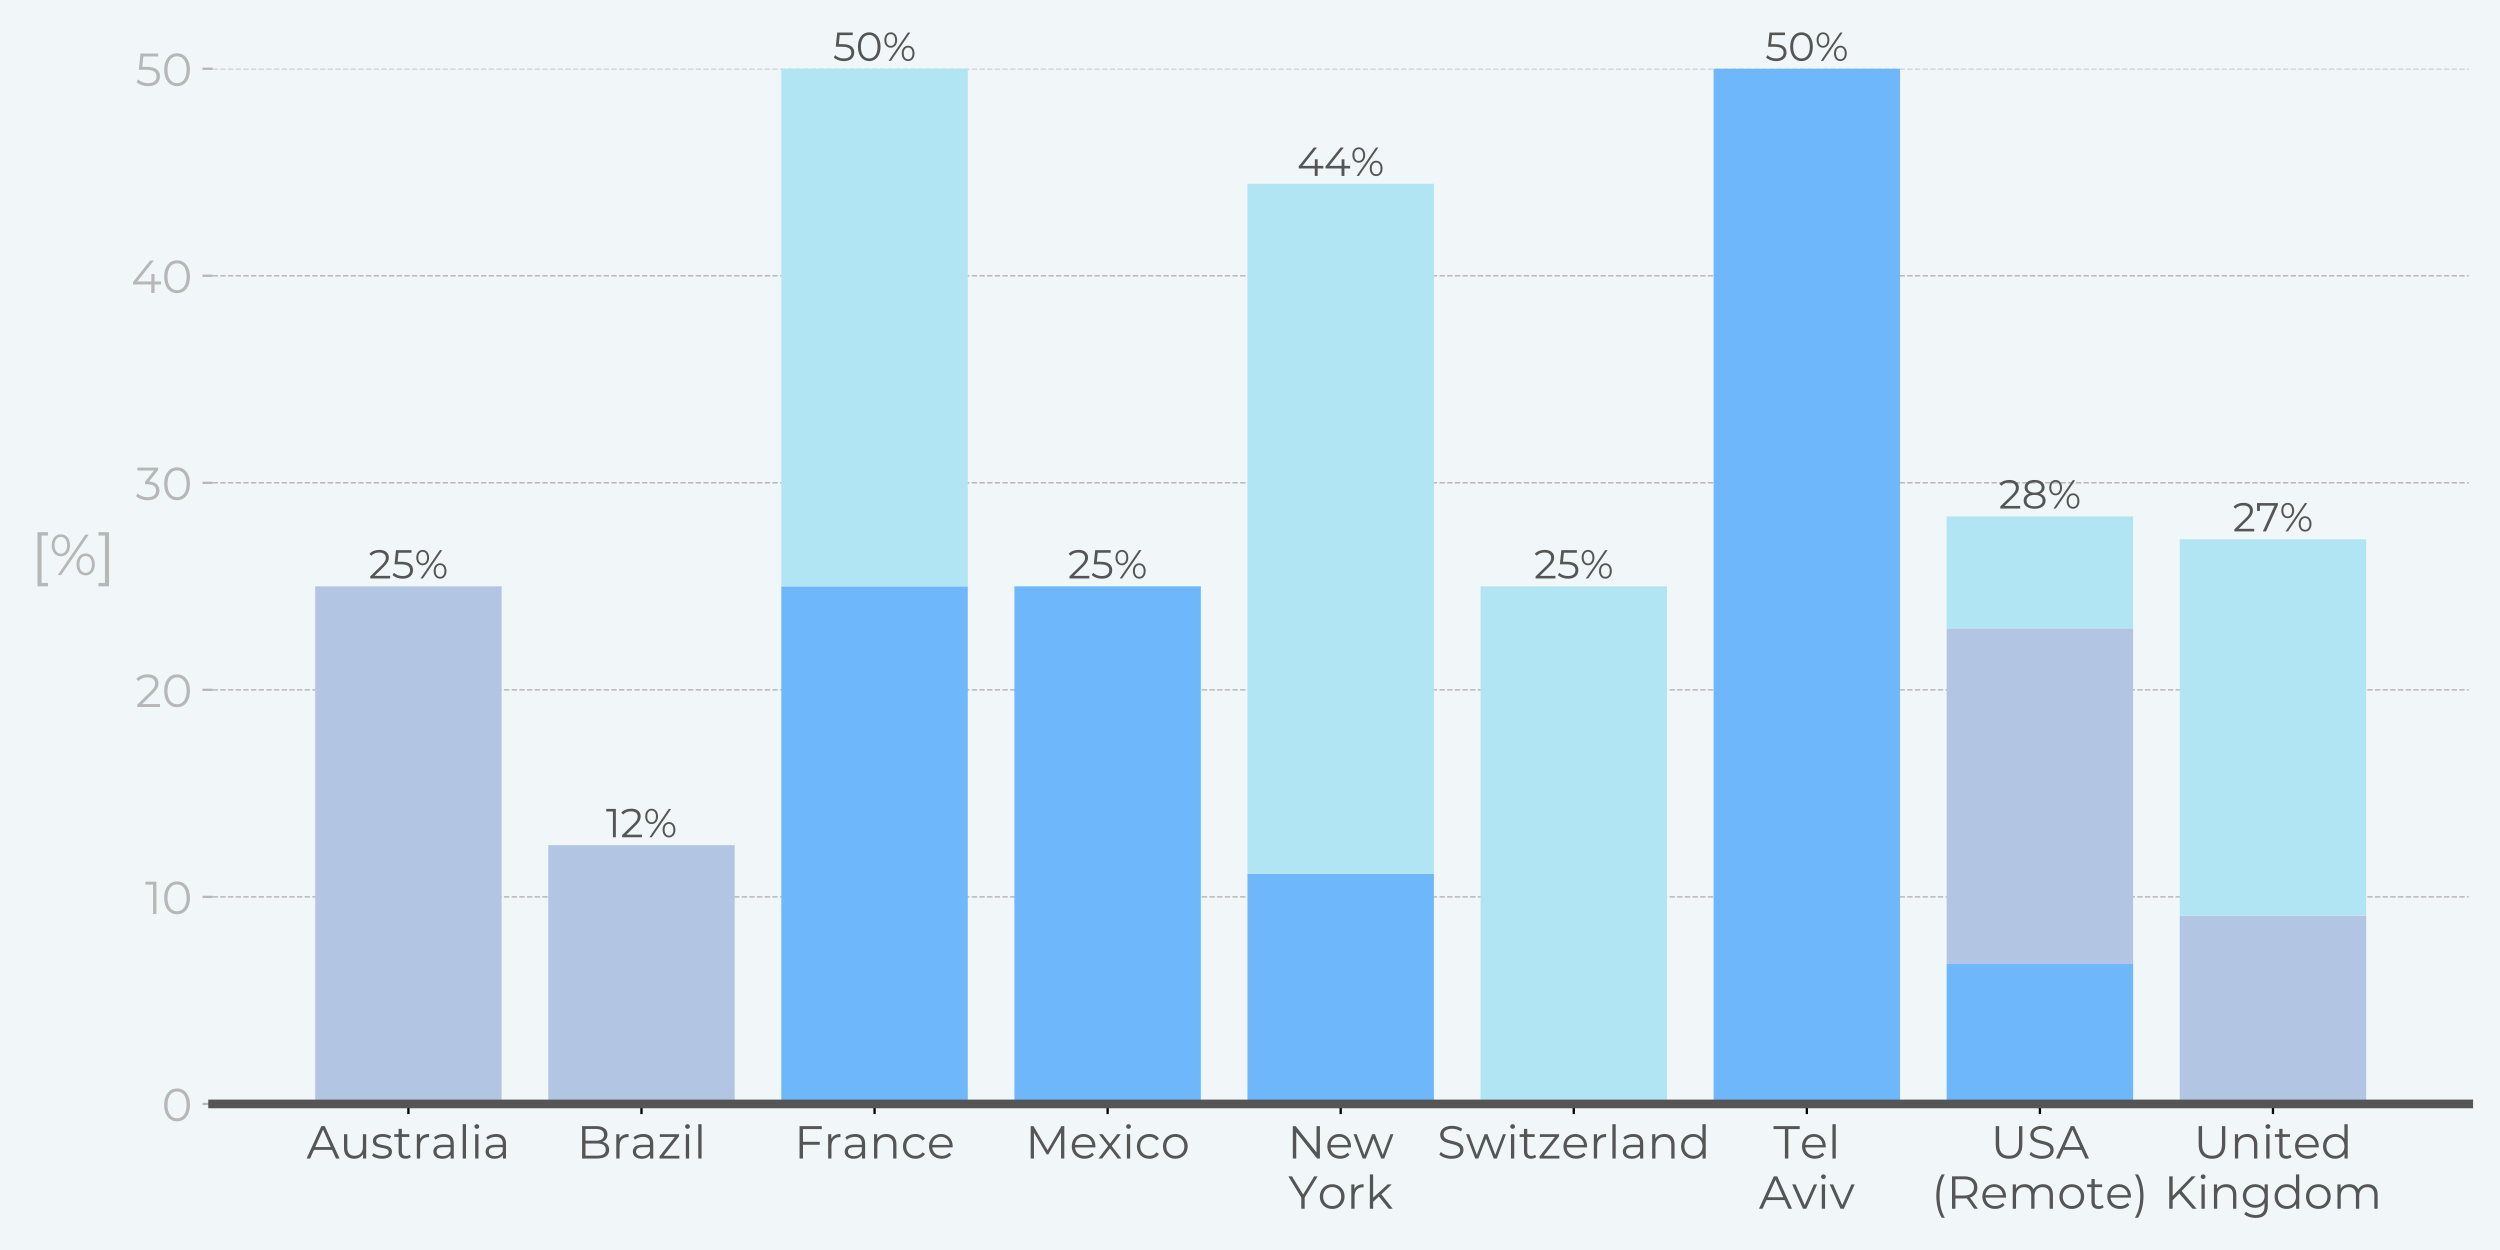
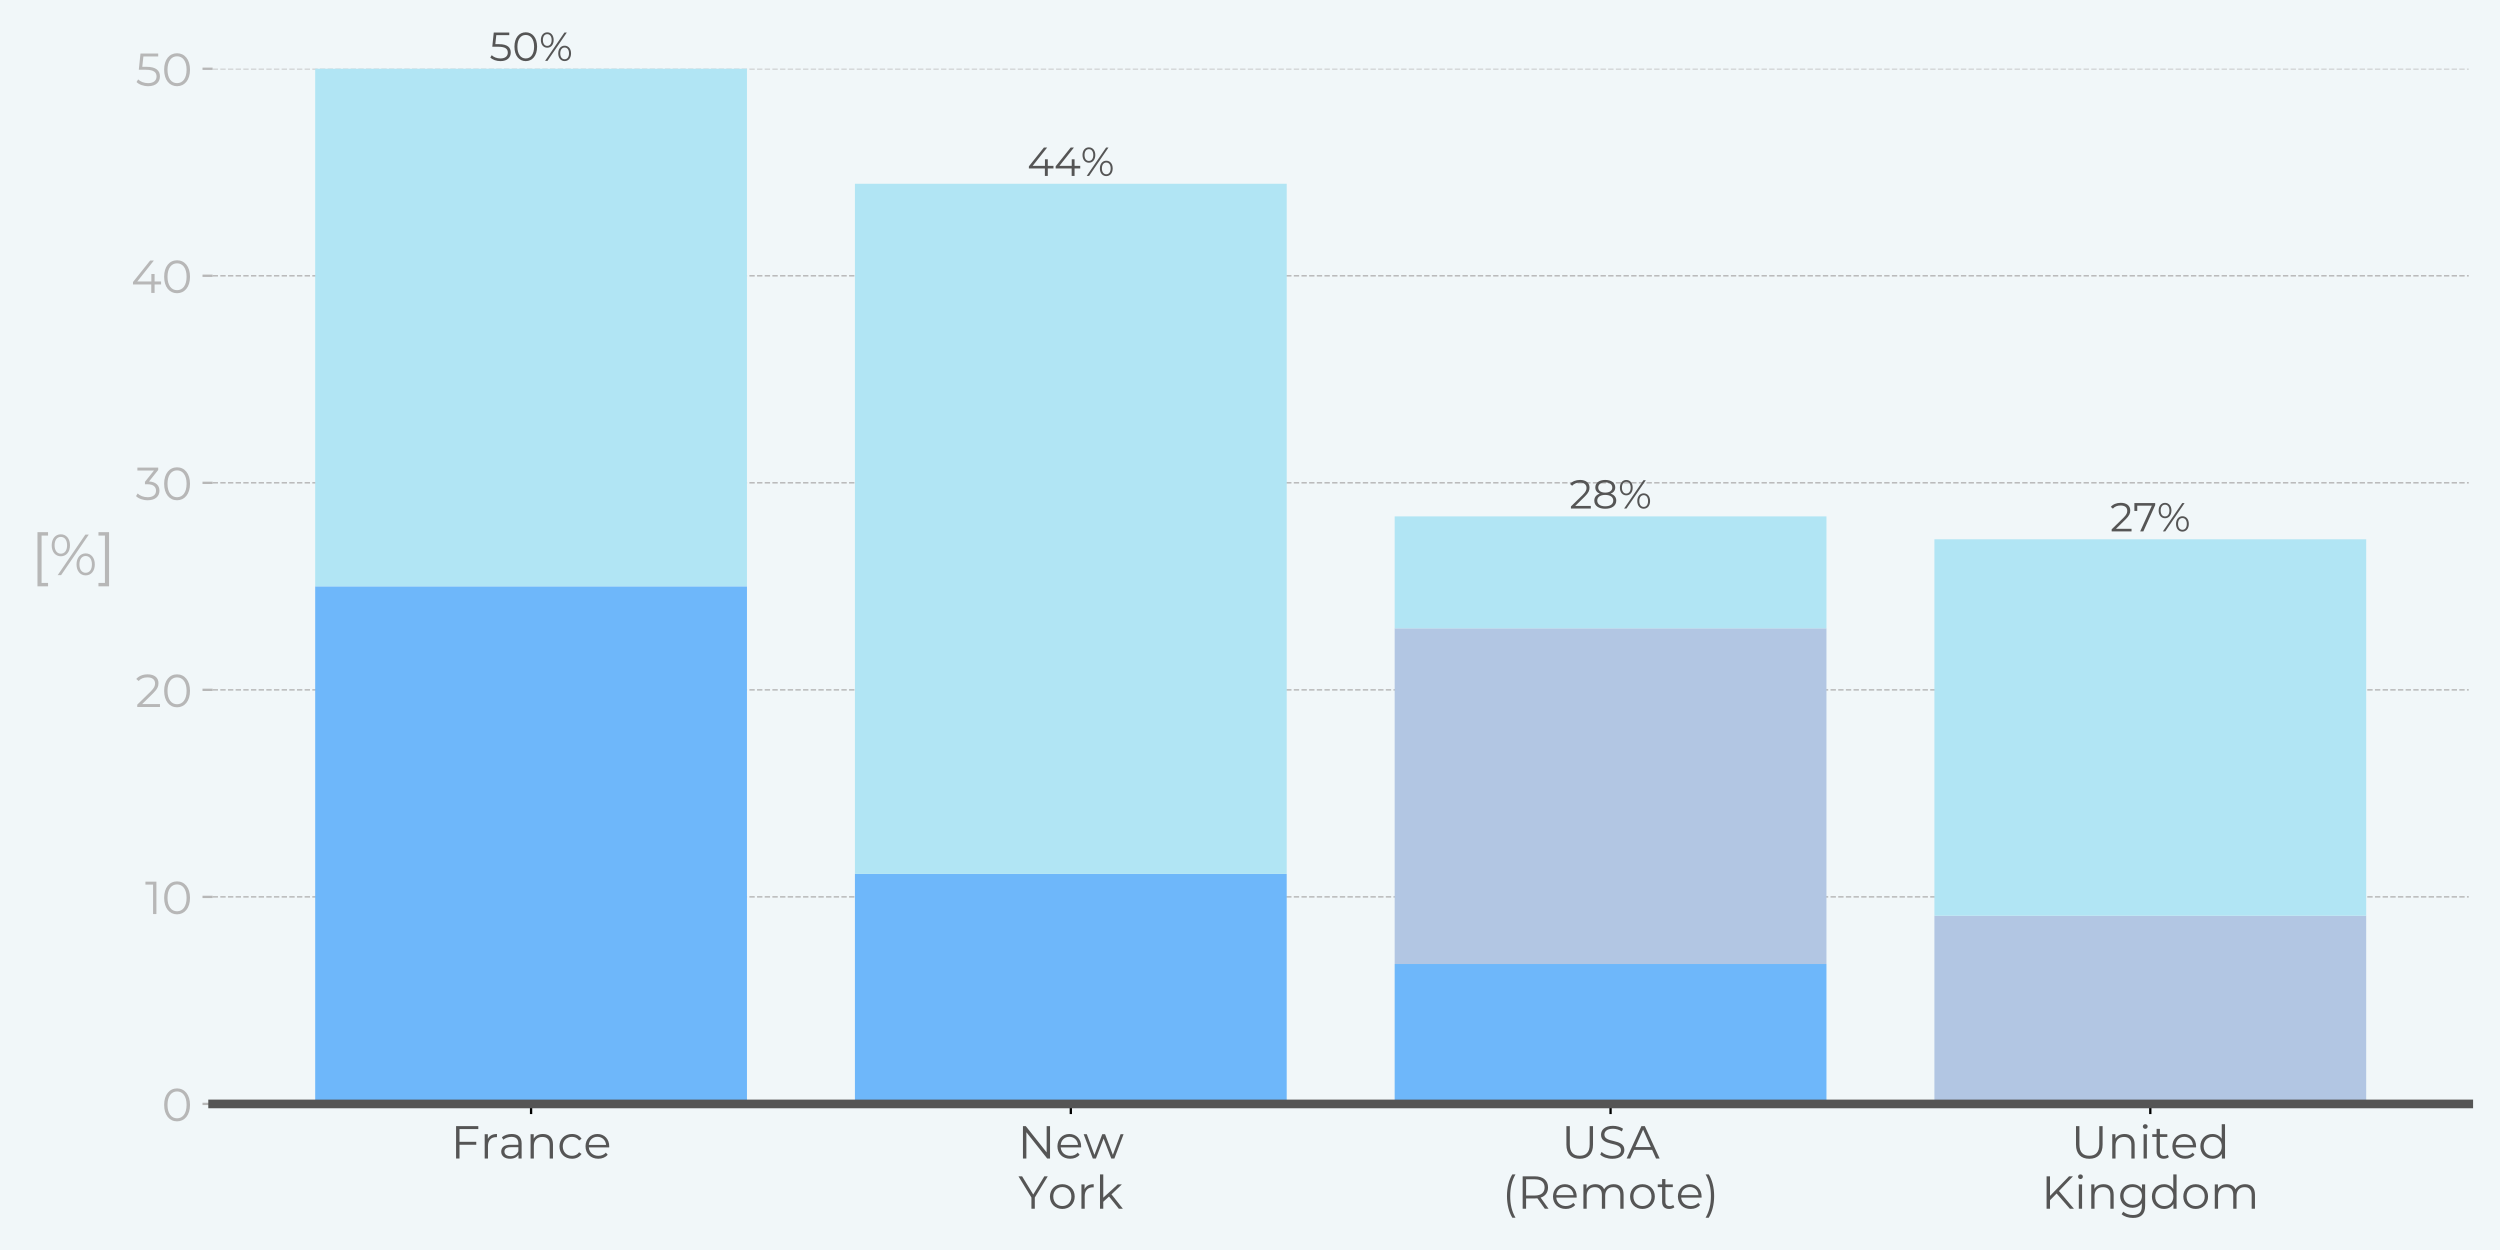
<svg xmlns="http://www.w3.org/2000/svg" xmlns:xlink="http://www.w3.org/1999/xlink" width="864pt" height="432pt" viewBox="0 0 864 432" version="1.1">
  <defs>
    <style type="text/css">*{stroke-linejoin: round; stroke-linecap: butt}</style>
  </defs>
  <g id="figure_1">
    <g id="patch_1">
      <path d="M 0 432  L 864 432  L 864 0  L 0 0  z " style="fill: #f1f7f9" />
    </g>
    <g id="axes_1">
      <g id="patch_2">
        <path d="M 73.485 381.512  L 853.2 381.512  L 853.2 23.76  L 73.485 23.76  z " style="fill: #f1f7f9" />
      </g>
      <g id="matplotlib.axis_1">
        <g id="xtick_1">
          <g id="line2d_1">
            <defs>
-               <path id="madb06887b7" d="M 0 0  L 0 3.5  " style="stroke: #000000; stroke-width: 0.8" />
+               <path id="mc173c4d413" d="M 0 0  L 0 3.5  " style="stroke: #000000; stroke-width: 0.8" />
            </defs>
            <g>
-               <use xlink:href="#madb06887b7" x="141.146" y="381.512" style="stroke: #000000; stroke-width: 0.8" />
+               <use xlink:href="#mc173c4d413" x="183.54" y="381.512" style="stroke: #000000; stroke-width: 0.8" />
            </g>
          </g>
          <g id="text_1">
-             <g style="fill: #555555" transform="translate(105.9137 400.3845)scale(0.16 -0.16)">
-               <defs>
-                 <path id="Montserrat-Regular-41" d="M 4077 0  L 4576 0  L 2528 4480  L 2061 4480  L 13 0  L 506 0  L 1043 1197  L 3539 1197  L 4077 0  z M 1216 1581  L 2291 3987  L 3366 1581  L 1216 1581  z " transform="scale(0.015625)" />
-                 <path id="Montserrat-Regular-75" d="M 3213 3366  L 3213 1600  C 3213 832 2771 378 2067 378  C 1427 378 1056 742 1056 1459  L 1056 3366  L 602 3366  L 602 1414  C 602 448 1165 -32 2022 -32  C 2560 -32 2995 205 3232 614  L 3232 0  L 3667 0  L 3667 3366  L 3213 3366  z " transform="scale(0.015625)" />
-                 <path id="Montserrat-Regular-73" d="M 1536 -32  C 2413 -32 2925 346 2925 928  C 2925 2221 742 1536 742 2445  C 742 2765 1011 3002 1619 3002  C 1965 3002 2317 2918 2611 2714  L 2810 3078  C 2528 3270 2054 3392 1619 3392  C 762 3392 288 2982 288 2432  C 288 1101 2470 1792 2470 915  C 2470 582 2208 365 1568 365  C 1094 365 640 531 371 742  L 166 384  C 442 147 979 -32 1536 -32  z " transform="scale(0.015625)" />
-                 <path id="Montserrat-Regular-74" d="M 2246 531  C 2118 416 1933 358 1747 358  C 1370 358 1165 576 1165 973  L 1165 2982  L 2189 2982  L 2189 3366  L 1165 3366  L 1165 4102  L 710 4102  L 710 3366  L 109 3366  L 109 2982  L 710 2982  L 710 947  C 710 326 1062 -32 1696 -32  C 1958 -32 2227 45 2406 205  L 2246 531  z " transform="scale(0.015625)" />
+             <g style="fill: #555555" transform="translate(155.7967 400.3845)scale(0.16 -0.16)">
+               <defs>
+                 <path id="Montserrat-Regular-46" d="M 3802 4070  L 3802 4480  L 730 4480  L 730 0  L 1203 0  L 1203 1901  L 3520 1901  L 3520 2310  L 1203 2310  L 1203 4070  L 3802 4070  z " transform="scale(0.015625)" />
                <path id="Montserrat-Regular-72" d="M 1069 2707  L 1069 3366  L 634 3366  L 634 0  L 1088 0  L 1088 1715  C 1088 2509 1517 2957 2221 2957  C 2253 2957 2291 2950 2330 2950  L 2330 3392  C 1709 3392 1280 3155 1069 2707  z " transform="scale(0.015625)" />
                <path id="Montserrat-Regular-61" d="M 1811 3392  C 1280 3392 781 3226 442 2938  L 646 2598  C 922 2842 1331 2995 1766 2995  C 2394 2995 2720 2682 2720 2106  L 2720 1901  L 1651 1901  C 685 1901 352 1466 352 947  C 352 365 819 -32 1581 -32  C 2138 -32 2534 179 2739 525  L 2739 0  L 3174 0  L 3174 2086  C 3174 2957 2682 3392 1811 3392  z M 1651 326  C 1114 326 800 570 800 960  C 800 1306 1011 1562 1664 1562  L 2720 1562  L 2720 1011  C 2541 570 2163 326 1651 326  z " transform="scale(0.015625)" />
-                 <path id="Montserrat-Regular-6c" d="M 634 0  L 1088 0  L 1088 4749  L 634 4749  L 634 0  z " transform="scale(0.015625)" />
-                 <path id="Montserrat-Regular-69" d="M 864 4102  C 1056 4102 1197 4250 1197 4435  C 1197 4608 1050 4749 864 4749  C 678 4749 531 4602 531 4429  C 531 4250 678 4102 864 4102  z M 634 0  L 1088 0  L 1088 3366  L 634 3366  L 634 0  z " transform="scale(0.015625)" />
-               </defs>
-               <use xlink:href="#Montserrat-Regular-41" />
-               <use xlink:href="#Montserrat-Regular-75" x="71.7" />
-               <use xlink:href="#Montserrat-Regular-73" x="139" />
-               <use xlink:href="#Montserrat-Regular-74" x="187.9" />
-               <use xlink:href="#Montserrat-Regular-72" x="228.5" />
-               <use xlink:href="#Montserrat-Regular-61" x="268.6" />
-               <use xlink:href="#Montserrat-Regular-6c" x="327.6" />
-               <use xlink:href="#Montserrat-Regular-69" x="354.5" />
-               <use xlink:href="#Montserrat-Regular-61" x="381.4" />
-             </g>
-           </g>
-         </g>
-         <g id="xtick_2">
-           <g id="line2d_2">
-             <g>
-               <use xlink:href="#madb06887b7" x="221.695" y="381.512" style="stroke: #000000; stroke-width: 0.8" />
-             </g>
-           </g>
-           <g id="text_2">
-             <g style="fill: #555555" transform="translate(199.3428 400.3845)scale(0.16 -0.16)">
-               <defs>
-                 <path id="Montserrat-Regular-42" d="M 3552 2310  C 3962 2477 4237 2816 4237 3328  C 4237 4058 3661 4480 2662 4480  L 730 4480  L 730 0  L 2790 0  C 3910 0 4474 435 4474 1197  C 4474 1805 4128 2182 3552 2310  z M 2630 4090  C 3347 4090 3763 3814 3763 3277  C 3763 2739 3347 2464 2630 2464  L 1203 2464  L 1203 4090  L 2630 4090  z M 2784 390  L 1203 390  L 1203 2074  L 2784 2074  C 3571 2074 4000 1818 4000 1235  C 4000 646 3571 390 2784 390  z " transform="scale(0.015625)" />
-                 <path id="Montserrat-Regular-7a" d="M 851 378  L 2970 3066  L 2970 3366  L 307 3366  L 307 2982  L 2387 2982  L 269 301  L 269 0  L 3008 0  L 3008 378  L 851 378  z " transform="scale(0.015625)" />
-               </defs>
-               <use xlink:href="#Montserrat-Regular-42" />
-               <use xlink:href="#Montserrat-Regular-72" x="75.4" />
-               <use xlink:href="#Montserrat-Regular-61" x="115.5" />
-               <use xlink:href="#Montserrat-Regular-7a" x="174.5" />
-               <use xlink:href="#Montserrat-Regular-69" x="225.6" />
-               <use xlink:href="#Montserrat-Regular-6c" x="252.5" />
-             </g>
-           </g>
-         </g>
-         <g id="xtick_3">
-           <g id="line2d_3">
-             <g>
-               <use xlink:href="#madb06887b7" x="302.244" y="381.512" style="stroke: #000000; stroke-width: 0.8" />
-             </g>
-           </g>
-           <g id="text_3">
-             <g style="fill: #555555" transform="translate(274.5006 400.3845)scale(0.16 -0.16)">
-               <defs>
-                 <path id="Montserrat-Regular-46" d="M 3802 4070  L 3802 4480  L 730 4480  L 730 0  L 1203 0  L 1203 1901  L 3520 1901  L 3520 2310  L 1203 2310  L 1203 4070  L 3802 4070  z " transform="scale(0.015625)" />
                <path id="Montserrat-Regular-6e" d="M 2349 3392  C 1766 3392 1312 3155 1069 2746  L 1069 3366  L 634 3366  L 634 0  L 1088 0  L 1088 1766  C 1088 2534 1542 2982 2266 2982  C 2906 2982 3277 2618 3277 1907  L 3277 0  L 3731 0  L 3731 1952  C 3731 2918 3168 3392 2349 3392  z " transform="scale(0.015625)" />
                <path id="Montserrat-Regular-63" d="M 2029 -32  C 2598 -32 3078 198 3347 634  L 3008 864  C 2778 525 2419 371 2029 371  C 1293 371 755 890 755 1683  C 755 2470 1293 2995 2029 2995  C 2419 2995 2778 2835 3008 2496  L 3347 2726  C 3078 3168 2598 3392 2029 3392  C 1024 3392 294 2688 294 1683  C 294 678 1024 -32 2029 -32  z " transform="scale(0.015625)" />
                <path id="Montserrat-Regular-65" d="M 3571 1683  C 3571 2694 2886 3392 1939 3392  C 992 3392 294 2682 294 1683  C 294 685 1011 -32 2061 -32  C 2592 -32 3059 160 3360 518  L 3104 813  C 2848 518 2483 371 2074 371  C 1338 371 800 838 749 1542  L 3565 1542  C 3565 1594 3571 1645 3571 1683  z M 1939 3002  C 2598 3002 3078 2541 3136 1882  L 749 1882  C 806 2541 1286 3002 1939 3002  z " transform="scale(0.015625)" />
              </defs>
              <use xlink:href="#Montserrat-Regular-46" />
              <use xlink:href="#Montserrat-Regular-72" x="63.3" />
              <use xlink:href="#Montserrat-Regular-61" x="103.4" />
              <use xlink:href="#Montserrat-Regular-6e" x="162.4" />
              <use xlink:href="#Montserrat-Regular-63" x="230.1" />
              <use xlink:href="#Montserrat-Regular-65" x="286.4" />
            </g>
          </g>
        </g>
-         <g id="xtick_4">
-           <g id="line2d_4">
-             <g>
-               <use xlink:href="#madb06887b7" x="382.793" y="381.512" style="stroke: #000000; stroke-width: 0.8" />
-             </g>
-           </g>
-           <g id="text_4">
-             <g style="fill: #555555" transform="translate(354.3759 400.3845)scale(0.16 -0.16)">
-               <defs>
-                 <path id="Montserrat-Regular-4d" d="M 4992 4480  L 3066 1158  L 1120 4480  L 730 4480  L 730 0  L 1184 0  L 1184 3565  L 2944 570  L 3168 570  L 4928 3584  L 4928 0  L 5382 0  L 5382 4480  L 4992 4480  z " transform="scale(0.015625)" />
-                 <path id="Montserrat-Regular-78" d="M 3296 0  L 1952 1728  L 3219 3366  L 2720 3366  L 1709 2048  L 698 3366  L 186 3366  L 1453 1728  L 122 0  L 634 0  L 1709 1408  L 2778 0  L 3296 0  z " transform="scale(0.015625)" />
-                 <path id="Montserrat-Regular-6f" d="M 2010 -32  C 2995 -32 3718 685 3718 1683  C 3718 2682 2995 3392 2010 3392  C 1024 3392 294 2682 294 1683  C 294 685 1024 -32 2010 -32  z M 2010 371  C 1293 371 755 896 755 1683  C 755 2470 1293 2995 2010 2995  C 2726 2995 3258 2470 3258 1683  C 3258 896 2726 371 2010 371  z " transform="scale(0.015625)" />
-               </defs>
-               <use xlink:href="#Montserrat-Regular-4d" />
-               <use xlink:href="#Montserrat-Regular-65" x="95.5" />
-               <use xlink:href="#Montserrat-Regular-78" x="155.9" />
-               <use xlink:href="#Montserrat-Regular-69" x="209.3" />
-               <use xlink:href="#Montserrat-Regular-63" x="236.2" />
-               <use xlink:href="#Montserrat-Regular-6f" x="292.5" />
-             </g>
-           </g>
-         </g>
-         <g id="xtick_5">
-           <g id="line2d_5">
-             <g>
-               <use xlink:href="#madb06887b7" x="463.342" y="381.512" style="stroke: #000000; stroke-width: 0.8" />
-             </g>
-           </g>
-           <g id="text_5">
-             <g style="fill: #555555" transform="translate(444.9737 400.3845)scale(0.16 -0.16)">
+         <g id="xtick_2">
+           <g id="line2d_2">
+             <g>
+               <use xlink:href="#mc173c4d413" x="370.075" y="381.512" style="stroke: #000000; stroke-width: 0.8" />
+             </g>
+           </g>
+           <g id="text_2">
+             <g style="fill: #555555" transform="translate(351.7064 400.3845)scale(0.16 -0.16)">
              <defs>
                <path id="Montserrat-Regular-4e" d="M 4006 4480  L 4006 845  L 1120 4480  L 730 4480  L 730 0  L 1203 0  L 1203 3635  L 4083 0  L 4474 0  L 4474 4480  L 4006 4480  z " transform="scale(0.015625)" />
                <path id="Montserrat-Regular-77" d="M 5158 3366  L 4090 506  L 3014 3366  L 2624 3366  L 1542 506  L 486 3366  L 51 3366  L 1318 0  L 1747 0  L 2810 2758  L 3872 0  L 4301 0  L 5574 3366  L 5158 3366  z " transform="scale(0.015625)" />
              </defs>
              <use xlink:href="#Montserrat-Regular-4e" />
              <use xlink:href="#Montserrat-Regular-65" x="81.3" />
              <use xlink:href="#Montserrat-Regular-77" x="141.7" />
            </g>
-             <g style="fill: #555555" transform="translate(445.2312 417.7365)scale(0.16 -0.16)">
+             <g style="fill: #555555" transform="translate(351.9639 417.7365)scale(0.16 -0.16)">
              <defs>
                <path id="Montserrat-Regular-59" d="M 4058 4480  L 3584 4480  L 2048 1965  L 512 4480  L 6 4480  L 1798 1549  L 1798 0  L 2266 0  L 2266 1549  L 4058 4480  z " transform="scale(0.015625)" />
+                 <path id="Montserrat-Regular-6f" d="M 2010 -32  C 2995 -32 3718 685 3718 1683  C 3718 2682 2995 3392 2010 3392  C 1024 3392 294 2682 294 1683  C 294 685 1024 -32 2010 -32  z M 2010 371  C 1293 371 755 896 755 1683  C 755 2470 1293 2995 2010 2995  C 2726 2995 3258 2470 3258 1683  C 3258 896 2726 371 2010 371  z " transform="scale(0.015625)" />
                <path id="Montserrat-Regular-6b" d="M 3238 0  L 3795 0  L 2221 1990  L 3661 3366  L 3098 3366  L 1088 1530  L 1088 4749  L 634 4749  L 634 0  L 1088 0  L 1088 960  L 1882 1690  L 3238 0  z " transform="scale(0.015625)" />
              </defs>
              <use xlink:href="#Montserrat-Regular-59" />
              <use xlink:href="#Montserrat-Regular-6f" x="63.5" />
              <use xlink:href="#Montserrat-Regular-72" x="126.2" />
              <use xlink:href="#Montserrat-Regular-6b" x="166.3" />
            </g>
          </g>
        </g>
-         <g id="xtick_6">
-           <g id="line2d_6">
-             <g>
-               <use xlink:href="#madb06887b7" x="543.892" y="381.512" style="stroke: #000000; stroke-width: 0.8" />
-             </g>
-           </g>
-           <g id="text_6">
-             <g style="fill: #555555" transform="translate(496.6991 400.3845)scale(0.16 -0.16)">
-               <defs>
+         <g id="xtick_3">
+           <g id="line2d_3">
+             <g>
+               <use xlink:href="#mc173c4d413" x="556.61" y="381.512" style="stroke: #000000; stroke-width: 0.8" />
+             </g>
+           </g>
+           <g id="text_3">
+             <g style="fill: #555555" transform="translate(539.6173 400.3845)scale(0.16 -0.16)">
+               <defs>
+                 <path id="Montserrat-Regular-55" d="M 2534 -38  C 3680 -38 4371 627 4371 1914  L 4371 4480  L 3910 4480  L 3910 1933  C 3910 870 3411 384 2534 384  C 1664 384 1165 870 1165 1933  L 1165 4480  L 691 4480  L 691 1914  C 691 627 1389 -38 2534 -38  z " transform="scale(0.015625)" />
                <path id="Montserrat-Regular-53" d="M 1965 -38  C 3110 -38 3635 525 3635 1184  C 3635 2816 877 2074 877 3302  C 877 3750 1242 4115 2061 4115  C 2458 4115 2906 3994 3290 3744  L 3450 4122  C 3091 4371 2566 4518 2061 4518  C 922 4518 410 3949 410 3290  C 410 1632 3168 2387 3168 1158  C 3168 717 2803 365 1965 365  C 1376 365 806 595 486 909  L 301 544  C 634 198 1293 -38 1965 -38  z " transform="scale(0.015625)" />
-                 <path id="Montserrat-Regular-64" d="M 3251 4749  L 3251 2726  C 2970 3162 2509 3392 1971 3392  C 1011 3392 294 2701 294 1683  C 294 666 1011 -32 1971 -32  C 2528 -32 2995 211 3270 666  L 3270 0  L 3706 0  L 3706 4749  L 3251 4749  z M 2010 371  C 1293 371 755 896 755 1683  C 755 2470 1293 2995 2010 2995  C 2720 2995 3258 2470 3258 1683  C 3258 896 2720 371 2010 371  z " transform="scale(0.015625)" />
-               </defs>
-               <use xlink:href="#Montserrat-Regular-53" />
-               <use xlink:href="#Montserrat-Regular-77" x="61.5" />
-               <use xlink:href="#Montserrat-Regular-69" x="149.4" />
-               <use xlink:href="#Montserrat-Regular-74" x="176.3" />
-               <use xlink:href="#Montserrat-Regular-7a" x="216.9" />
-               <use xlink:href="#Montserrat-Regular-65" x="268" />
-               <use xlink:href="#Montserrat-Regular-72" x="328.4" />
-               <use xlink:href="#Montserrat-Regular-6c" x="368.5" />
-               <use xlink:href="#Montserrat-Regular-61" x="395.4" />
-               <use xlink:href="#Montserrat-Regular-6e" x="454.4" />
-               <use xlink:href="#Montserrat-Regular-64" x="522.1" />
-             </g>
-           </g>
-         </g>
-         <g id="xtick_7">
-           <g id="line2d_7">
-             <g>
-               <use xlink:href="#madb06887b7" x="624.441" y="381.512" style="stroke: #000000; stroke-width: 0.8" />
-             </g>
-           </g>
-           <g id="text_7">
-             <g style="fill: #555555" transform="translate(612.8631 400.3845)scale(0.16 -0.16)">
-               <defs>
-                 <path id="Montserrat-Regular-54" d="M 1600 0  L 2074 0  L 2074 4070  L 3648 4070  L 3648 4480  L 26 4480  L 26 4070  L 1600 4070  L 1600 0  z " transform="scale(0.015625)" />
-               </defs>
-               <use xlink:href="#Montserrat-Regular-54" />
-               <use xlink:href="#Montserrat-Regular-65" x="57.4" />
-               <use xlink:href="#Montserrat-Regular-6c" x="117.8" />
-             </g>
-             <g style="fill: #555555" transform="translate(607.8794 417.7365)scale(0.16 -0.16)">
-               <defs>
-                 <path id="Montserrat-Regular-76" d="M 3014 3366  L 1741 499  L 480 3366  L 6 3366  L 1498 0  L 1965 0  L 3462 3366  L 3014 3366  z " transform="scale(0.015625)" />
-               </defs>
-               <use xlink:href="#Montserrat-Regular-41" />
-               <use xlink:href="#Montserrat-Regular-76" x="71.7" />
-               <use xlink:href="#Montserrat-Regular-69" x="125.9" />
-               <use xlink:href="#Montserrat-Regular-76" x="152.8" />
-             </g>
-           </g>
-         </g>
-         <g id="xtick_8">
-           <g id="line2d_8">
-             <g>
-               <use xlink:href="#madb06887b7" x="704.99" y="381.512" style="stroke: #000000; stroke-width: 0.8" />
-             </g>
-           </g>
-           <g id="text_8">
-             <g style="fill: #555555" transform="translate(687.9972 400.3845)scale(0.16 -0.16)">
-               <defs>
-                 <path id="Montserrat-Regular-55" d="M 2534 -38  C 3680 -38 4371 627 4371 1914  L 4371 4480  L 3910 4480  L 3910 1933  C 3910 870 3411 384 2534 384  C 1664 384 1165 870 1165 1933  L 1165 4480  L 691 4480  L 691 1914  C 691 627 1389 -38 2534 -38  z " transform="scale(0.015625)" />
+                 <path id="Montserrat-Regular-41" d="M 4077 0  L 4576 0  L 2528 4480  L 2061 4480  L 13 0  L 506 0  L 1043 1197  L 3539 1197  L 4077 0  z M 1216 1581  L 2291 3987  L 3366 1581  L 1216 1581  z " transform="scale(0.015625)" />
              </defs>
              <use xlink:href="#Montserrat-Regular-55" />
              <use xlink:href="#Montserrat-Regular-53" x="79.2" />
              <use xlink:href="#Montserrat-Regular-41" x="140.7" />
            </g>
-             <g style="fill: #555555" transform="translate(667.5247 417.7365)scale(0.16 -0.16)">
+             <g style="fill: #555555" transform="translate(519.1448 417.7365)scale(0.16 -0.16)">
              <defs>
                <path id="Montserrat-Regular-28" d="M 1408 -1242  L 1843 -1242  C 1338 -365 1114 614 1114 1754  C 1114 2893 1338 3872 1843 4749  L 1408 4749  C 934 3987 666 2931 666 1754  C 666 576 934 -467 1408 -1242  z " transform="scale(0.015625)" />
                <path id="Montserrat-Regular-52" d="M 4307 0  L 3213 1536  C 3866 1747 4237 2240 4237 2944  C 4237 3904 3546 4480 2406 4480  L 730 4480  L 730 0  L 1203 0  L 1203 1421  L 2406 1421  C 2534 1421 2650 1427 2765 1440  L 3789 0  L 4307 0  z M 2394 1824  L 1203 1824  L 1203 4070  L 2394 4070  C 3290 4070 3763 3661 3763 2944  C 3763 2240 3290 1824 2394 1824  z " transform="scale(0.015625)" />
                <path id="Montserrat-Regular-6d" d="M 4832 3392  C 4224 3392 3744 3117 3501 2682  C 3296 3155 2861 3392 2304 3392  C 1741 3392 1306 3155 1069 2752  L 1069 3366  L 634 3366  L 634 0  L 1088 0  L 1088 1766  C 1088 2534 1530 2982 2214 2982  C 2829 2982 3187 2618 3187 1907  L 3187 0  L 3642 0  L 3642 1766  C 3642 2534 4077 2982 4768 2982  C 5376 2982 5734 2618 5734 1907  L 5734 0  L 6189 0  L 6189 1952  C 6189 2918 5651 3392 4832 3392  z " transform="scale(0.015625)" />
+                 <path id="Montserrat-Regular-74" d="M 2246 531  C 2118 416 1933 358 1747 358  C 1370 358 1165 576 1165 973  L 1165 2982  L 2189 2982  L 2189 3366  L 1165 3366  L 1165 4102  L 710 4102  L 710 3366  L 109 3366  L 109 2982  L 710 2982  L 710 947  C 710 326 1062 -32 1696 -32  C 1958 -32 2227 45 2406 205  L 2246 531  z " transform="scale(0.015625)" />
                <path id="Montserrat-Regular-29" d="M 691 -1242  C 1171 -467 1440 576 1440 1754  C 1440 2931 1171 3987 691 4749  L 256 4749  C 768 3872 992 2893 992 1754  C 992 614 768 -365 256 -1242  L 691 -1242  z " transform="scale(0.015625)" />
              </defs>
              <use xlink:href="#Montserrat-Regular-28" />
              <use xlink:href="#Montserrat-Regular-52" x="32.9" />
              <use xlink:href="#Montserrat-Regular-65" x="105.2" />
              <use xlink:href="#Montserrat-Regular-6d" x="165.6" />
              <use xlink:href="#Montserrat-Regular-6f" x="271.7" />
              <use xlink:href="#Montserrat-Regular-74" x="334.4" />
              <use xlink:href="#Montserrat-Regular-65" x="375" />
              <use xlink:href="#Montserrat-Regular-29" x="435.4" />
            </g>
          </g>
        </g>
-         <g id="xtick_9">
-           <g id="line2d_9">
-             <g>
-               <use xlink:href="#madb06887b7" x="785.539" y="381.512" style="stroke: #000000; stroke-width: 0.8" />
-             </g>
-           </g>
-           <g id="text_9">
-             <g style="fill: #555555" transform="translate(758.13 400.3845)scale(0.16 -0.16)">
+         <g id="xtick_4">
+           <g id="line2d_4">
+             <g>
+               <use xlink:href="#mc173c4d413" x="743.145" y="381.512" style="stroke: #000000; stroke-width: 0.8" />
+             </g>
+           </g>
+           <g id="text_4">
+             <g style="fill: #555555" transform="translate(715.7358 400.3845)scale(0.16 -0.16)">
+               <defs>
+                 <path id="Montserrat-Regular-69" d="M 864 4102  C 1056 4102 1197 4250 1197 4435  C 1197 4608 1050 4749 864 4749  C 678 4749 531 4602 531 4429  C 531 4250 678 4102 864 4102  z M 634 0  L 1088 0  L 1088 3366  L 634 3366  L 634 0  z " transform="scale(0.015625)" />
+                 <path id="Montserrat-Regular-64" d="M 3251 4749  L 3251 2726  C 2970 3162 2509 3392 1971 3392  C 1011 3392 294 2701 294 1683  C 294 666 1011 -32 1971 -32  C 2528 -32 2995 211 3270 666  L 3270 0  L 3706 0  L 3706 4749  L 3251 4749  z M 2010 371  C 1293 371 755 896 755 1683  C 755 2470 1293 2995 2010 2995  C 2720 2995 3258 2470 3258 1683  C 3258 896 2720 371 2010 371  z " transform="scale(0.015625)" />
+               </defs>
              <use xlink:href="#Montserrat-Regular-55" />
              <use xlink:href="#Montserrat-Regular-6e" x="79.2" />
              <use xlink:href="#Montserrat-Regular-69" x="146.9" />
              <use xlink:href="#Montserrat-Regular-74" x="173.8" />
              <use xlink:href="#Montserrat-Regular-65" x="214.4" />
              <use xlink:href="#Montserrat-Regular-64" x="274.8" />
            </g>
-             <g style="fill: #555555" transform="translate(747.8675 417.7365)scale(0.16 -0.16)">
+             <g style="fill: #555555" transform="translate(705.4733 417.7365)scale(0.16 -0.16)">
              <defs>
                <path id="Montserrat-Regular-4b" d="M 3949 0  L 4512 0  L 2438 2451  L 4378 4480  L 3834 4480  L 1203 1773  L 1203 4480  L 730 4480  L 730 0  L 1203 0  L 1203 1178  L 2118 2106  L 3949 0  z " transform="scale(0.015625)" />
                <path id="Montserrat-Regular-67" d="M 3315 3366  L 3315 2720  C 3034 3162 2547 3392 1984 3392  C 1024 3392 294 2733 294 1766  C 294 800 1024 128 1984 128  C 2534 128 3014 352 3296 781  L 3296 352  C 3296 -480 2906 -870 2054 -870  C 1536 -870 1050 -698 730 -410  L 499 -755  C 851 -1088 1453 -1274 2067 -1274  C 3181 -1274 3750 -749 3750 410  L 3750 3366  L 3315 3366  z M 2029 531  C 1286 531 755 1037 755 1766  C 755 2496 1286 2995 2029 2995  C 2771 2995 3309 2496 3309 1766  C 3309 1037 2771 531 2029 531  z " transform="scale(0.015625)" />
              </defs>
              <use xlink:href="#Montserrat-Regular-4b" />
              <use xlink:href="#Montserrat-Regular-69" x="71.1" />
              <use xlink:href="#Montserrat-Regular-6e" x="98" />
              <use xlink:href="#Montserrat-Regular-67" x="165.7" />
              <use xlink:href="#Montserrat-Regular-64" x="234.3" />
              <use xlink:href="#Montserrat-Regular-6f" x="302.1" />
              <use xlink:href="#Montserrat-Regular-6d" x="364.8" />
            </g>
          </g>
        </g>
      </g>
      <g id="matplotlib.axis_2">
        <g id="ytick_1">
-           <g id="line2d_10">
-             <path d="M 73.485 381.512  L 853.2 381.512  " clip-path="url(#p3e17d1ae3f)" style="fill: none; stroke-dasharray: 1.85,0.8; stroke-dashoffset: 0; stroke: #b7b7b7; stroke-width: 0.5" />
-           </g>
-           <g id="line2d_11">
+           <g id="line2d_5">
+             <path d="M 73.485 381.512  L 853.2 381.512  " clip-path="url(#p3a2bf9be79)" style="fill: none; stroke-dasharray: 1.85,0.8; stroke-dashoffset: 0; stroke: #b7b7b7; stroke-width: 0.5" />
+           </g>
+           <g id="line2d_6">
            <defs>
-               <path id="mfb224e5078" d="M 0 0  L -3.5 0  " style="stroke: #b7b7b7; stroke-width: 0.8" />
+               <path id="m1b3d1cd092" d="M 0 0  L -3.5 0  " style="stroke: #b7b7b7; stroke-width: 0.8" />
            </defs>
            <g>
-               <use xlink:href="#mfb224e5078" x="73.485" y="381.512" style="fill: #b7b7b7; stroke: #b7b7b7; stroke-width: 0.8" />
-             </g>
-           </g>
-           <g id="text_10">
+               <use xlink:href="#m1b3d1cd092" x="73.485" y="381.512" style="fill: #b7b7b7; stroke: #b7b7b7; stroke-width: 0.8" />
+             </g>
+           </g>
+           <g id="text_5">
            <g style="fill: #b7b7b7" transform="translate(55.8925 387.4482)scale(0.16 -0.16)">
              <defs>
                <path id="Montserrat-Regular-30" d="M 2118 -38  C 3155 -38 3910 813 3910 2240  C 3910 3667 3155 4518 2118 4518  C 1082 4518 333 3667 333 2240  C 333 813 1082 -38 2118 -38  z M 2118 384  C 1338 384 800 1043 800 2240  C 800 3437 1338 4096 2118 4096  C 2899 4096 3437 3437 3437 2240  C 3437 1043 2899 384 2118 384  z " transform="scale(0.015625)" />
              </defs>
              <use xlink:href="#Montserrat-Regular-30" />
            </g>
          </g>
        </g>
        <g id="ytick_2">
-           <g id="line2d_12">
-             <path d="M 73.485 309.962  L 853.2 309.962  " clip-path="url(#p3e17d1ae3f)" style="fill: none; stroke-dasharray: 1.85,0.8; stroke-dashoffset: 0; stroke: #b7b7b7; stroke-width: 0.5" />
-           </g>
-           <g id="line2d_13">
-             <g>
-               <use xlink:href="#mfb224e5078" x="73.485" y="309.962" style="fill: #b7b7b7; stroke: #b7b7b7; stroke-width: 0.8" />
-             </g>
-           </g>
-           <g id="text_11">
+           <g id="line2d_7">
+             <path d="M 73.485 309.962  L 853.2 309.962  " clip-path="url(#p3a2bf9be79)" style="fill: none; stroke-dasharray: 1.85,0.8; stroke-dashoffset: 0; stroke: #b7b7b7; stroke-width: 0.5" />
+           </g>
+           <g id="line2d_8">
+             <g>
+               <use xlink:href="#m1b3d1cd092" x="73.485" y="309.962" style="fill: #b7b7b7; stroke: #b7b7b7; stroke-width: 0.8" />
+             </g>
+           </g>
+           <g id="text_6">
            <g style="fill: #b7b7b7" transform="translate(50.1175 315.8979)scale(0.16 -0.16)">
              <defs>
                <path id="Montserrat-Regular-31" d="M 58 4480  L 58 4070  L 1114 4070  L 1114 0  L 1574 0  L 1574 4480  L 58 4480  z " transform="scale(0.015625)" />
              </defs>
              <use xlink:href="#Montserrat-Regular-31" />
              <use xlink:href="#Montserrat-Regular-30" x="36.1" />
            </g>
          </g>
        </g>
        <g id="ytick_3">
-           <g id="line2d_14">
-             <path d="M 73.485 238.411  L 853.2 238.411  " clip-path="url(#p3e17d1ae3f)" style="fill: none; stroke-dasharray: 1.85,0.8; stroke-dashoffset: 0; stroke: #b7b7b7; stroke-width: 0.5" />
-           </g>
-           <g id="line2d_15">
-             <g>
-               <use xlink:href="#mfb224e5078" x="73.485" y="238.411" style="fill: #b7b7b7; stroke: #b7b7b7; stroke-width: 0.8" />
-             </g>
-           </g>
-           <g id="text_12">
+           <g id="line2d_9">
+             <path d="M 73.485 238.411  L 853.2 238.411  " clip-path="url(#p3a2bf9be79)" style="fill: none; stroke-dasharray: 1.85,0.8; stroke-dashoffset: 0; stroke: #b7b7b7; stroke-width: 0.5" />
+           </g>
+           <g id="line2d_10">
+             <g>
+               <use xlink:href="#m1b3d1cd092" x="73.485" y="238.411" style="fill: #b7b7b7; stroke: #b7b7b7; stroke-width: 0.8" />
+             </g>
+           </g>
+           <g id="text_7">
            <g style="fill: #b7b7b7" transform="translate(46.805 244.3475)scale(0.16 -0.16)">
              <defs>
                <path id="Montserrat-Regular-32" d="M 928 410  L 2451 1907  C 3053 2496 3187 2880 3187 3309  C 3187 4058 2611 4518 1702 4518  C 1018 4518 461 4288 115 3878  L 442 3597  C 736 3936 1139 4096 1664 4096  C 2349 4096 2714 3776 2714 3258  C 2714 2950 2618 2650 2112 2150  L 250 326  L 250 0  L 3392 0  L 3392 410  L 928 410  z " transform="scale(0.015625)" />
              </defs>
              <use xlink:href="#Montserrat-Regular-32" />
              <use xlink:href="#Montserrat-Regular-30" x="56.8" />
            </g>
          </g>
        </g>
        <g id="ytick_4">
-           <g id="line2d_16">
-             <path d="M 73.485 166.861  L 853.2 166.861  " clip-path="url(#p3e17d1ae3f)" style="fill: none; stroke-dasharray: 1.85,0.8; stroke-dashoffset: 0; stroke: #b7b7b7; stroke-width: 0.5" />
-           </g>
-           <g id="line2d_17">
-             <g>
-               <use xlink:href="#mfb224e5078" x="73.485" y="166.861" style="fill: #b7b7b7; stroke: #b7b7b7; stroke-width: 0.8" />
-             </g>
-           </g>
-           <g id="text_13">
+           <g id="line2d_11">
+             <path d="M 73.485 166.861  L 853.2 166.861  " clip-path="url(#p3a2bf9be79)" style="fill: none; stroke-dasharray: 1.85,0.8; stroke-dashoffset: 0; stroke: #b7b7b7; stroke-width: 0.5" />
+           </g>
+           <g id="line2d_12">
+             <g>
+               <use xlink:href="#m1b3d1cd092" x="73.485" y="166.861" style="fill: #b7b7b7; stroke: #b7b7b7; stroke-width: 0.8" />
+             </g>
+           </g>
+           <g id="text_8">
            <g style="fill: #b7b7b7" transform="translate(46.8675 172.7971)scale(0.16 -0.16)">
              <defs>
                <path id="Montserrat-Regular-33" d="M 1856 2560  L 3123 4154  L 3123 4480  L 243 4480  L 243 4070  L 2534 4070  L 1293 2515  L 1293 2176  L 1613 2176  C 2445 2176 2822 1824 2822 1286  C 2822 730 2413 384 1670 384  C 1088 384 570 602 282 902  L 58 538  C 403 186 1024 -38 1670 -38  C 2752 -38 3296 538 3296 1286  C 3296 2003 2816 2509 1856 2560  z " transform="scale(0.015625)" />
              </defs>
              <use xlink:href="#Montserrat-Regular-33" />
              <use xlink:href="#Montserrat-Regular-30" x="56.4" />
            </g>
          </g>
        </g>
        <g id="ytick_5">
-           <g id="line2d_18">
-             <path d="M 73.485 95.31  L 853.2 95.31  " clip-path="url(#p3e17d1ae3f)" style="fill: none; stroke-dasharray: 1.85,0.8; stroke-dashoffset: 0; stroke: #b7b7b7; stroke-width: 0.5" />
-           </g>
-           <g id="line2d_19">
-             <g>
-               <use xlink:href="#mfb224e5078" x="73.485" y="95.31" style="fill: #b7b7b7; stroke: #b7b7b7; stroke-width: 0.8" />
-             </g>
-           </g>
-           <g id="text_14">
+           <g id="line2d_13">
+             <path d="M 73.485 95.31  L 853.2 95.31  " clip-path="url(#p3a2bf9be79)" style="fill: none; stroke-dasharray: 1.85,0.8; stroke-dashoffset: 0; stroke: #b7b7b7; stroke-width: 0.5" />
+           </g>
+           <g id="line2d_14">
+             <g>
+               <use xlink:href="#m1b3d1cd092" x="73.485" y="95.31" style="fill: #b7b7b7; stroke: #b7b7b7; stroke-width: 0.8" />
+             </g>
+           </g>
+           <g id="text_9">
            <g style="fill: #b7b7b7" transform="translate(45.3175 101.2467)scale(0.16 -0.16)">
              <defs>
                <path id="Montserrat-Regular-34" d="M 4141 1587  L 3245 1587  L 3245 2624  L 2797 2624  L 2797 1587  L 851 1587  L 3142 4480  L 2630 4480  L 256 1510  L 256 1178  L 2784 1178  L 2784 0  L 3245 0  L 3245 1178  L 4141 1178  L 4141 1587  z " transform="scale(0.015625)" />
              </defs>
              <use xlink:href="#Montserrat-Regular-34" />
              <use xlink:href="#Montserrat-Regular-30" x="66.1" />
            </g>
          </g>
        </g>
        <g id="ytick_6">
-           <g id="line2d_20">
-             <path d="M 73.485 23.76  L 853.2 23.76  " clip-path="url(#p3e17d1ae3f)" style="fill: none; stroke-dasharray: 1.85,0.8; stroke-dashoffset: 0; stroke: #b7b7b7; stroke-width: 0.5" />
-           </g>
-           <g id="line2d_21">
-             <g>
-               <use xlink:href="#mfb224e5078" x="73.485" y="23.76" style="fill: #b7b7b7; stroke: #b7b7b7; stroke-width: 0.8" />
-             </g>
-           </g>
-           <g id="text_15">
+           <g id="line2d_15">
+             <path d="M 73.485 23.76  L 853.2 23.76  " clip-path="url(#p3a2bf9be79)" style="fill: none; stroke-dasharray: 1.85,0.8; stroke-dashoffset: 0; stroke: #b7b7b7; stroke-width: 0.5" />
+           </g>
+           <g id="line2d_16">
+             <g>
+               <use xlink:href="#m1b3d1cd092" x="73.485" y="23.76" style="fill: #b7b7b7; stroke: #b7b7b7; stroke-width: 0.8" />
+             </g>
+           </g>
+           <g id="text_10">
            <g style="fill: #b7b7b7" transform="translate(46.8375 29.69625)scale(0.16 -0.16)">
              <defs>
                <path id="Montserrat-Regular-35" d="M 1510 2643  L 934 2643  L 1088 4070  L 3136 4070  L 3136 4480  L 685 4480  L 454 2234  L 1408 2234  C 2547 2234 2906 1875 2906 1299  C 2906 755 2502 384 1741 384  C 1165 384 653 602 365 902  L 141 538  C 486 186 1101 -38 1747 -38  C 2842 -38 3373 557 3373 1318  C 3373 2112 2861 2643 1510 2643  z " transform="scale(0.015625)" />
              </defs>
              <use xlink:href="#Montserrat-Regular-35" />
              <use xlink:href="#Montserrat-Regular-30" x="56.6" />
            </g>
          </g>
        </g>
-         <g id="text_16">
+         <g id="text_11">
          <g style="fill: #b7b7b7" transform="translate(10.6675 198.7548)scale(0.2 -0.2)">
            <defs>
              <path id="Montserrat-Regular-5b" d="M 730 -1242  L 1901 -1242  L 1901 -864  L 1184 -864  L 1184 4371  L 1901 4371  L 1901 4749  L 730 4749  L 730 -1242  z " transform="scale(0.015625)" />
              <path id="Montserrat-Regular-25" d="M 1280 2080  C 1875 2080 2291 2560 2291 3296  C 2291 4032 1875 4512 1280 4512  C 678 4512 269 4026 269 3296  C 269 2566 678 2080 1280 2080  z M 934 0  L 1312 0  L 4371 4480  L 3994 4480  L 934 0  z M 1280 2368  C 858 2368 589 2720 589 3296  C 589 3872 858 4224 1280 4224  C 1696 4224 1971 3878 1971 3296  C 1971 2714 1696 2368 1280 2368  z M 4026 -32  C 4627 -32 5037 454 5037 1184  C 5037 1914 4627 2400 4026 2400  C 3430 2400 3014 1914 3014 1184  C 3014 454 3430 -32 4026 -32  z M 4026 256  C 3610 256 3334 602 3334 1184  C 3334 1766 3610 2112 4026 2112  C 4448 2112 4717 1760 4717 1184  C 4717 608 4448 256 4026 256  z " transform="scale(0.015625)" />
              <path id="Montserrat-Regular-5d" d="M 1306 -1242  L 1306 4749  L 134 4749  L 134 4371  L 851 4371  L 851 -864  L 134 -864  L 134 -1242  L 1306 -1242  z " transform="scale(0.015625)" />
            </defs>
            <use xlink:href="#Montserrat-Regular-5b" />
            <use xlink:href="#Montserrat-Regular-25" x="31.8" />
            <use xlink:href="#Montserrat-Regular-5d" x="114.7" />
          </g>
        </g>
      </g>
      <g id="patch_3">
-         <path d="M 108.927 381.512  L 173.366 381.512  L 173.366 381.512  L 108.927 381.512  z " clip-path="url(#p3e17d1ae3f)" style="fill: #6eb7fa" />
+         <path d="M 108.927 381.512  L 258.154 381.512  L 258.154 202.636  L 108.927 202.636  z " clip-path="url(#p3a2bf9be79)" style="fill: #6eb7fa" />
      </g>
      <g id="patch_4">
-         <path d="M 189.476 381.512  L 253.915 381.512  L 253.915 381.512  L 189.476 381.512  z " clip-path="url(#p3e17d1ae3f)" style="fill: #6eb7fa" />
+         <path d="M 295.461 381.512  L 444.689 381.512  L 444.689 302.012  L 295.461 302.012  z " clip-path="url(#p3a2bf9be79)" style="fill: #6eb7fa" />
      </g>
      <g id="patch_5">
-         <path d="M 270.025 381.512  L 334.464 381.512  L 334.464 202.636  L 270.025 202.636  z " clip-path="url(#p3e17d1ae3f)" style="fill: #6eb7fa" />
+         <path d="M 481.996 381.512  L 631.224 381.512  L 631.224 333.167  L 481.996 333.167  z " clip-path="url(#p3a2bf9be79)" style="fill: #6eb7fa" />
      </g>
      <g id="patch_6">
-         <path d="M 350.574 381.512  L 415.013 381.512  L 415.013 202.636  L 350.574 202.636  z " clip-path="url(#p3e17d1ae3f)" style="fill: #6eb7fa" />
+         <path d="M 668.531 381.512  L 817.758 381.512  L 817.758 381.512  L 668.531 381.512  z " clip-path="url(#p3a2bf9be79)" style="fill: #6eb7fa" />
      </g>
      <g id="patch_7">
-         <path d="M 431.123 381.512  L 495.562 381.512  L 495.562 302.012  L 431.123 302.012  z " clip-path="url(#p3e17d1ae3f)" style="fill: #6eb7fa" />
+         <path d="M 108.927 202.636  L 258.154 202.636  L 258.154 202.636  L 108.927 202.636  z " clip-path="url(#p3a2bf9be79)" style="fill: #b2c6e3" />
      </g>
      <g id="patch_8">
-         <path d="M 511.672 381.512  L 576.111 381.512  L 576.111 381.512  L 511.672 381.512  z " clip-path="url(#p3e17d1ae3f)" style="fill: #6eb7fa" />
+         <path d="M 295.461 302.012  L 444.689 302.012  L 444.689 302.012  L 295.461 302.012  z " clip-path="url(#p3a2bf9be79)" style="fill: #b2c6e3" />
      </g>
      <g id="patch_9">
-         <path d="M 592.221 381.512  L 656.66 381.512  L 656.66 23.76  L 592.221 23.76  z " clip-path="url(#p3e17d1ae3f)" style="fill: #6eb7fa" />
+         <path d="M 481.996 333.167  L 631.224 333.167  L 631.224 217.139  L 481.996 217.139  z " clip-path="url(#p3a2bf9be79)" style="fill: #b2c6e3" />
      </g>
      <g id="patch_10">
-         <path d="M 672.77 381.512  L 737.209 381.512  L 737.209 333.167  L 672.77 333.167  z " clip-path="url(#p3e17d1ae3f)" style="fill: #6eb7fa" />
+         <path d="M 668.531 381.512  L 817.758 381.512  L 817.758 316.466  L 668.531 316.466  z " clip-path="url(#p3a2bf9be79)" style="fill: #b2c6e3" />
      </g>
      <g id="patch_11">
-         <path d="M 753.319 381.512  L 817.758 381.512  L 817.758 381.512  L 753.319 381.512  z " clip-path="url(#p3e17d1ae3f)" style="fill: #6eb7fa" />
+         <path d="M 108.927 202.636  L 258.154 202.636  L 258.154 23.76  L 108.927 23.76  z " clip-path="url(#p3a2bf9be79)" style="fill: #b1e5f4" />
      </g>
      <g id="patch_12">
-         <path d="M 108.927 381.512  L 173.366 381.512  L 173.366 202.636  L 108.927 202.636  z " clip-path="url(#p3e17d1ae3f)" style="fill: #b2c6e3" />
+         <path d="M 295.461 302.012  L 444.689 302.012  L 444.689 63.51  L 295.461 63.51  z " clip-path="url(#p3a2bf9be79)" style="fill: #b1e5f4" />
      </g>
      <g id="patch_13">
-         <path d="M 189.476 381.512  L 253.915 381.512  L 253.915 292.074  L 189.476 292.074  z " clip-path="url(#p3e17d1ae3f)" style="fill: #b2c6e3" />
+         <path d="M 481.996 217.139  L 631.224 217.139  L 631.224 178.464  L 481.996 178.464  z " clip-path="url(#p3a2bf9be79)" style="fill: #b1e5f4" />
      </g>
      <g id="patch_14">
-         <path d="M 270.025 202.636  L 334.464 202.636  L 334.464 202.636  L 270.025 202.636  z " clip-path="url(#p3e17d1ae3f)" style="fill: #b2c6e3" />
-       </g>
-       <g id="patch_15">
-         <path d="M 350.574 202.636  L 415.013 202.636  L 415.013 202.636  L 350.574 202.636  z " clip-path="url(#p3e17d1ae3f)" style="fill: #b2c6e3" />
-       </g>
-       <g id="patch_16">
-         <path d="M 431.123 302.012  L 495.562 302.012  L 495.562 302.012  L 431.123 302.012  z " clip-path="url(#p3e17d1ae3f)" style="fill: #b2c6e3" />
-       </g>
-       <g id="patch_17">
-         <path d="M 511.672 381.512  L 576.111 381.512  L 576.111 381.512  L 511.672 381.512  z " clip-path="url(#p3e17d1ae3f)" style="fill: #b2c6e3" />
-       </g>
-       <g id="patch_18">
-         <path d="M 592.221 23.76  L 656.66 23.76  L 656.66 23.76  L 592.221 23.76  z " clip-path="url(#p3e17d1ae3f)" style="fill: #b2c6e3" />
-       </g>
-       <g id="patch_19">
-         <path d="M 672.77 333.167  L 737.209 333.167  L 737.209 217.139  L 672.77 217.139  z " clip-path="url(#p3e17d1ae3f)" style="fill: #b2c6e3" />
-       </g>
-       <g id="patch_20">
-         <path d="M 753.319 381.512  L 817.758 381.512  L 817.758 316.466  L 753.319 316.466  z " clip-path="url(#p3e17d1ae3f)" style="fill: #b2c6e3" />
-       </g>
-       <g id="patch_21">
-         <path d="M 108.927 202.636  L 173.366 202.636  L 173.366 202.636  L 108.927 202.636  z " clip-path="url(#p3e17d1ae3f)" style="fill: #b1e5f4" />
-       </g>
-       <g id="patch_22">
-         <path d="M 189.476 292.074  L 253.915 292.074  L 253.915 292.074  L 189.476 292.074  z " clip-path="url(#p3e17d1ae3f)" style="fill: #b1e5f4" />
-       </g>
-       <g id="patch_23">
-         <path d="M 270.025 202.636  L 334.464 202.636  L 334.464 23.76  L 270.025 23.76  z " clip-path="url(#p3e17d1ae3f)" style="fill: #b1e5f4" />
-       </g>
-       <g id="patch_24">
-         <path d="M 350.574 202.636  L 415.013 202.636  L 415.013 202.636  L 350.574 202.636  z " clip-path="url(#p3e17d1ae3f)" style="fill: #b1e5f4" />
-       </g>
-       <g id="patch_25">
-         <path d="M 431.123 302.012  L 495.562 302.012  L 495.562 63.51  L 431.123 63.51  z " clip-path="url(#p3e17d1ae3f)" style="fill: #b1e5f4" />
-       </g>
-       <g id="patch_26">
-         <path d="M 511.672 381.512  L 576.111 381.512  L 576.111 202.636  L 511.672 202.636  z " clip-path="url(#p3e17d1ae3f)" style="fill: #b1e5f4" />
-       </g>
-       <g id="patch_27">
-         <path d="M 592.221 23.76  L 656.66 23.76  L 656.66 23.76  L 592.221 23.76  z " clip-path="url(#p3e17d1ae3f)" style="fill: #b1e5f4" />
-       </g>
-       <g id="patch_28">
-         <path d="M 672.77 217.139  L 737.209 217.139  L 737.209 178.464  L 672.77 178.464  z " clip-path="url(#p3e17d1ae3f)" style="fill: #b1e5f4" />
-       </g>
-       <g id="patch_29">
-         <path d="M 753.319 316.466  L 817.758 316.466  L 817.758 186.375  L 753.319 186.375  z " clip-path="url(#p3e17d1ae3f)" style="fill: #b1e5f4" />
-       </g>
-       <g id="text_17">
-         <g style="fill: #555555" transform="translate(127.4054 199.9191)scale(0.14 -0.14)">
-           <use xlink:href="#Montserrat-Regular-32" />
-           <use xlink:href="#Montserrat-Regular-35" x="56.8" />
-           <use xlink:href="#Montserrat-Regular-25" x="113.4" />
-         </g>
-       </g>
-       <g id="text_18">
-         <g style="fill: #555555" transform="translate(209.3895 289.3571)scale(0.14 -0.14)">
-           <use xlink:href="#Montserrat-Regular-31" />
-           <use xlink:href="#Montserrat-Regular-32" x="36.1" />
-           <use xlink:href="#Montserrat-Regular-25" x="92.9" />
-         </g>
-       </g>
-       <g id="text_19">
-         <g style="fill: #555555" transform="translate(287.8451 21.04312)scale(0.14 -0.14)">
+         <path d="M 668.531 316.466  L 817.758 316.466  L 817.758 186.375  L 668.531 186.375  z " clip-path="url(#p3a2bf9be79)" style="fill: #b1e5f4" />
+       </g>
+       <g id="text_12">
+         <g style="fill: #555555" transform="translate(169.1412 21.04312)scale(0.14 -0.14)">
          <use xlink:href="#Montserrat-Regular-35" />
          <use xlink:href="#Montserrat-Regular-30" x="56.6" />
          <use xlink:href="#Montserrat-Regular-25" x="122.8" />
        </g>
      </g>
-       <g id="text_20">
-         <g style="fill: #555555" transform="translate(369.0526 199.9191)scale(0.14 -0.14)">
-           <use xlink:href="#Montserrat-Regular-32" />
-           <use xlink:href="#Montserrat-Regular-35" x="56.8" />
-           <use xlink:href="#Montserrat-Regular-25" x="113.4" />
-         </g>
-       </g>
-       <g id="text_21">
-         <g style="fill: #555555" transform="translate(448.2859 60.79335)scale(0.14 -0.14)">
+       <g id="text_13">
+         <g style="fill: #555555" transform="translate(355.0186 60.79335)scale(0.14 -0.14)">
          <use xlink:href="#Montserrat-Regular-34" />
          <use xlink:href="#Montserrat-Regular-34" x="66.1" />
          <use xlink:href="#Montserrat-Regular-25" x="132.2" />
        </g>
      </g>
-       <g id="text_22">
-         <g style="fill: #555555" transform="translate(530.1508 199.9191)scale(0.14 -0.14)">
-           <use xlink:href="#Montserrat-Regular-32" />
-           <use xlink:href="#Montserrat-Regular-35" x="56.8" />
-           <use xlink:href="#Montserrat-Regular-25" x="113.4" />
-         </g>
-       </g>
-       <g id="text_23">
-         <g style="fill: #555555" transform="translate(610.0414 21.04312)scale(0.14 -0.14)">
-           <use xlink:href="#Montserrat-Regular-35" />
-           <use xlink:href="#Montserrat-Regular-30" x="56.6" />
-           <use xlink:href="#Montserrat-Regular-25" x="122.8" />
-         </g>
-       </g>
-       <g id="text_24">
-         <g style="fill: #555555" transform="translate(690.7447 175.7467)scale(0.14 -0.14)">
+       <g id="text_14">
+         <g style="fill: #555555" transform="translate(542.3648 175.7467)scale(0.14 -0.14)">
          <defs>
            <path id="Montserrat-Regular-38" d="M 2899 2349  C 3360 2528 3616 2867 3616 3334  C 3616 4064 2982 4518 2035 4518  C 1088 4518 467 4064 467 3334  C 467 2867 717 2528 1171 2349  C 614 2163 307 1786 307 1248  C 307 454 960 -38 2035 -38  C 3104 -38 3776 454 3776 1248  C 3776 1779 3462 2163 2899 2349  z M 928 3322  C 928 3821 1357 4128 2035 4128  C 2707 4128 3149 3821 3149 3315  C 3149 2829 2733 2515 2035 2515  C 1338 2515 928 2829 928 3322  z M 2035 352  C 1242 352 774 698 774 1254  C 774 1805 1242 2150 2035 2150  C 2829 2150 3302 1805 3302 1254  C 3302 698 2829 352 2035 352  z " transform="scale(0.015625)" />
          </defs>
          <use xlink:href="#Montserrat-Regular-32" />
          <use xlink:href="#Montserrat-Regular-38" x="56.8" />
          <use xlink:href="#Montserrat-Regular-25" x="120.6" />
        </g>
      </g>
-       <g id="text_25">
-         <g style="fill: #555555" transform="translate(771.6361 183.6577)scale(0.14 -0.14)">
+       <g id="text_15">
+         <g style="fill: #555555" transform="translate(729.2419 183.6577)scale(0.14 -0.14)">
          <defs>
            <path id="Montserrat-Regular-37" d="M 205 4480  L 205 3232  L 659 3232  L 659 4070  L 2963 4070  L 1120 0  L 1619 0  L 3494 4154  L 3494 4480  L 205 4480  z " transform="scale(0.015625)" />
          </defs>
          <use xlink:href="#Montserrat-Regular-32" />
          <use xlink:href="#Montserrat-Regular-37" x="56.8" />
          <use xlink:href="#Montserrat-Regular-25" x="115.7" />
        </g>
      </g>
-       <g id="line2d_22">
+       <g id="line2d_17">
        <path d="M 73.485 381.512  L 853.2 381.512  " style="fill: none; stroke: #555555; stroke-width: 3; stroke-linecap: square" />
      </g>
    </g>
  </g>
  <defs>
-     <clipPath id="p3e17d1ae3f">
+     <clipPath id="p3a2bf9be79">
      <rect x="73.485" y="23.76" width="779.715" height="357.752" />
    </clipPath>
  </defs>
</svg>
